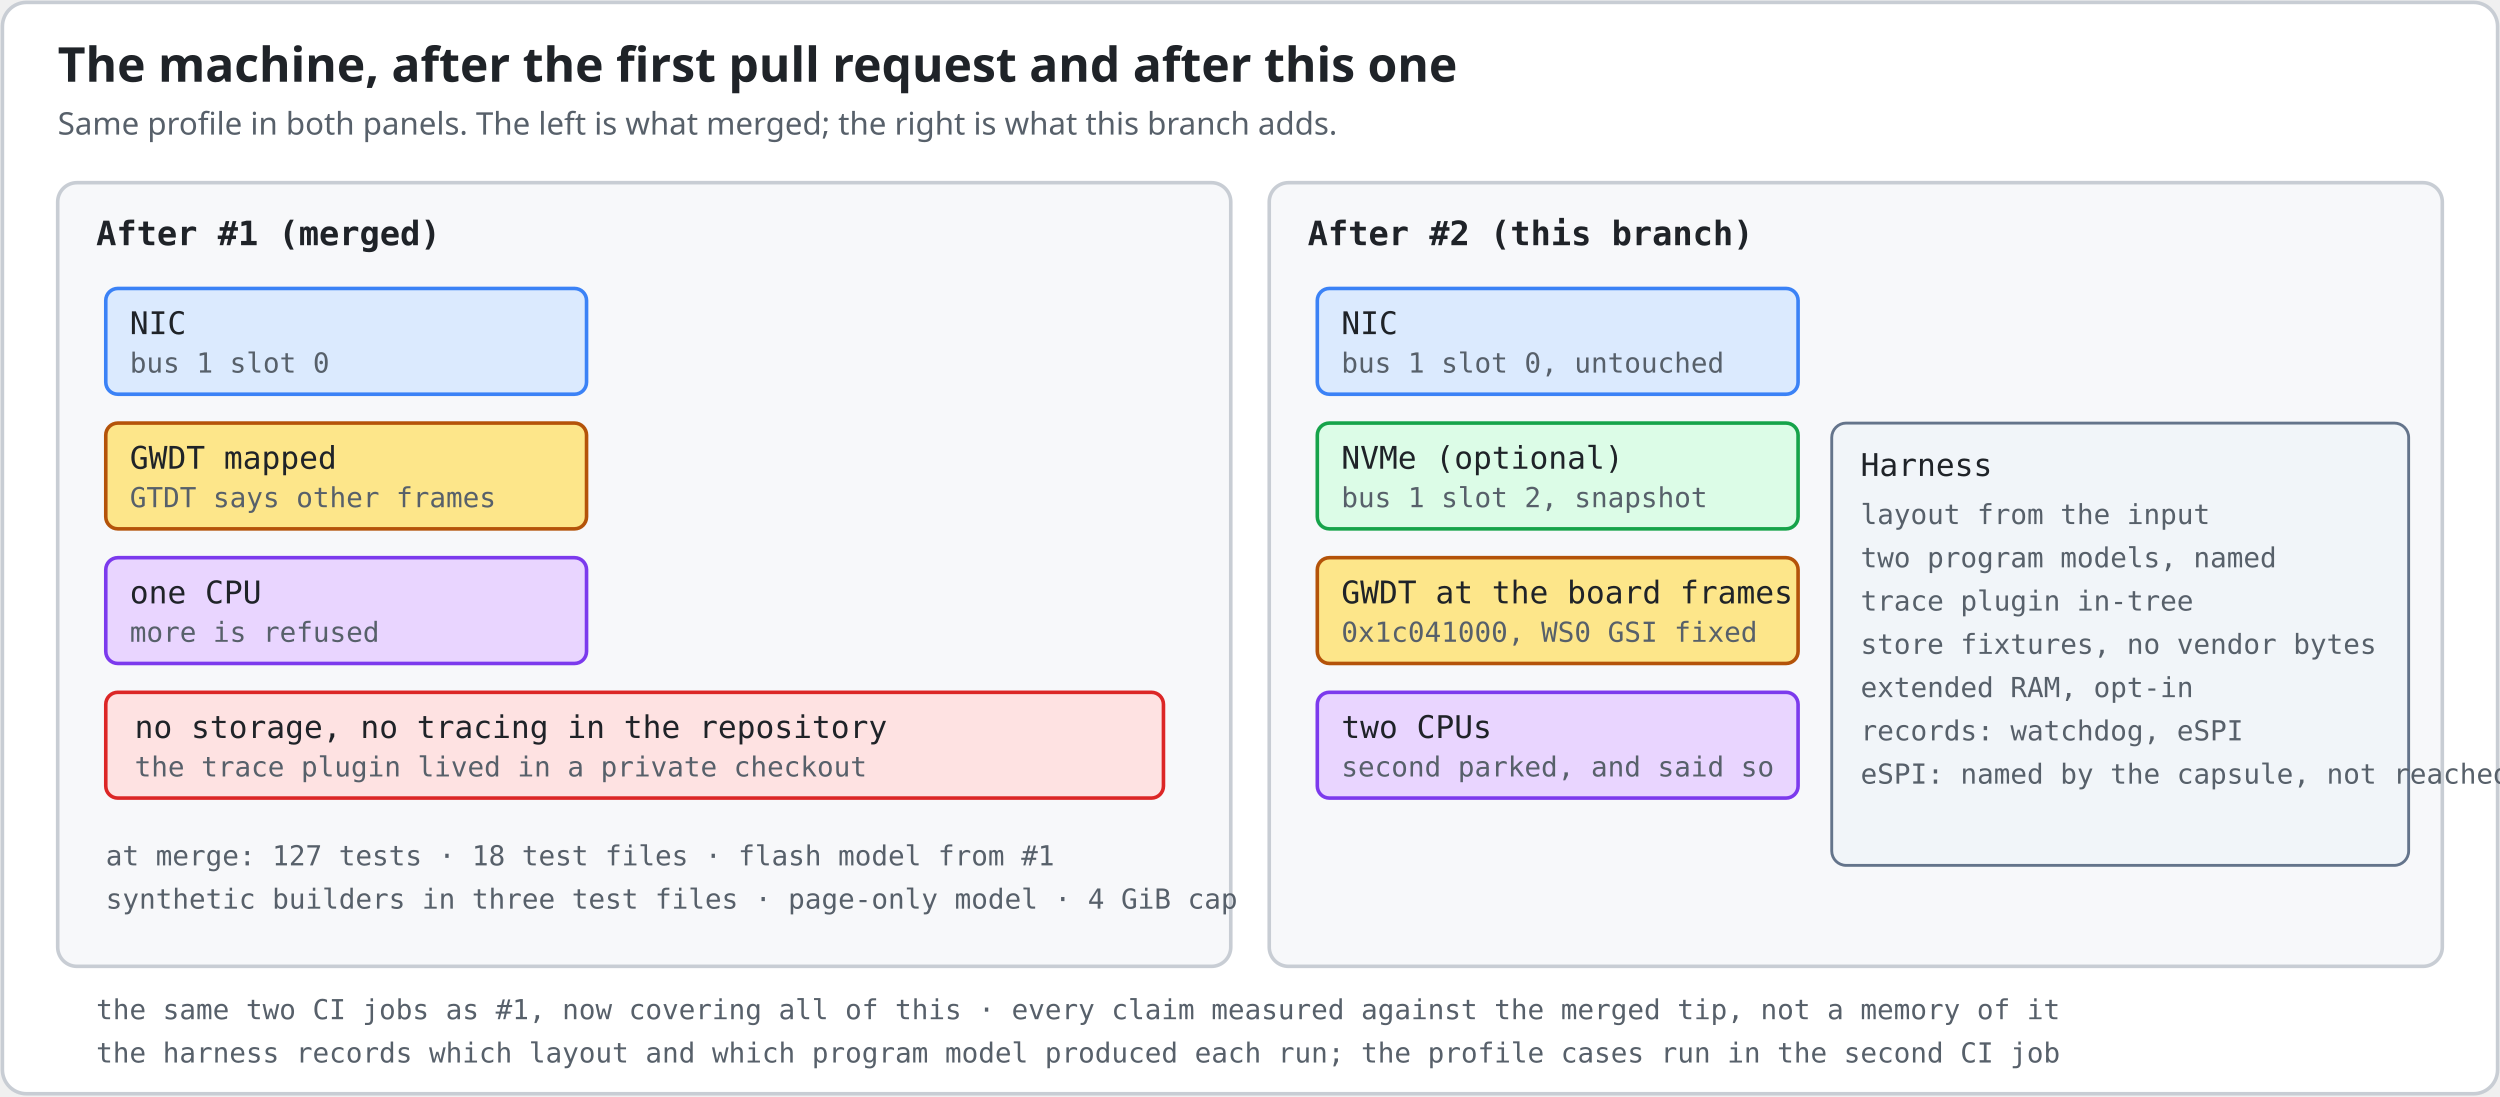
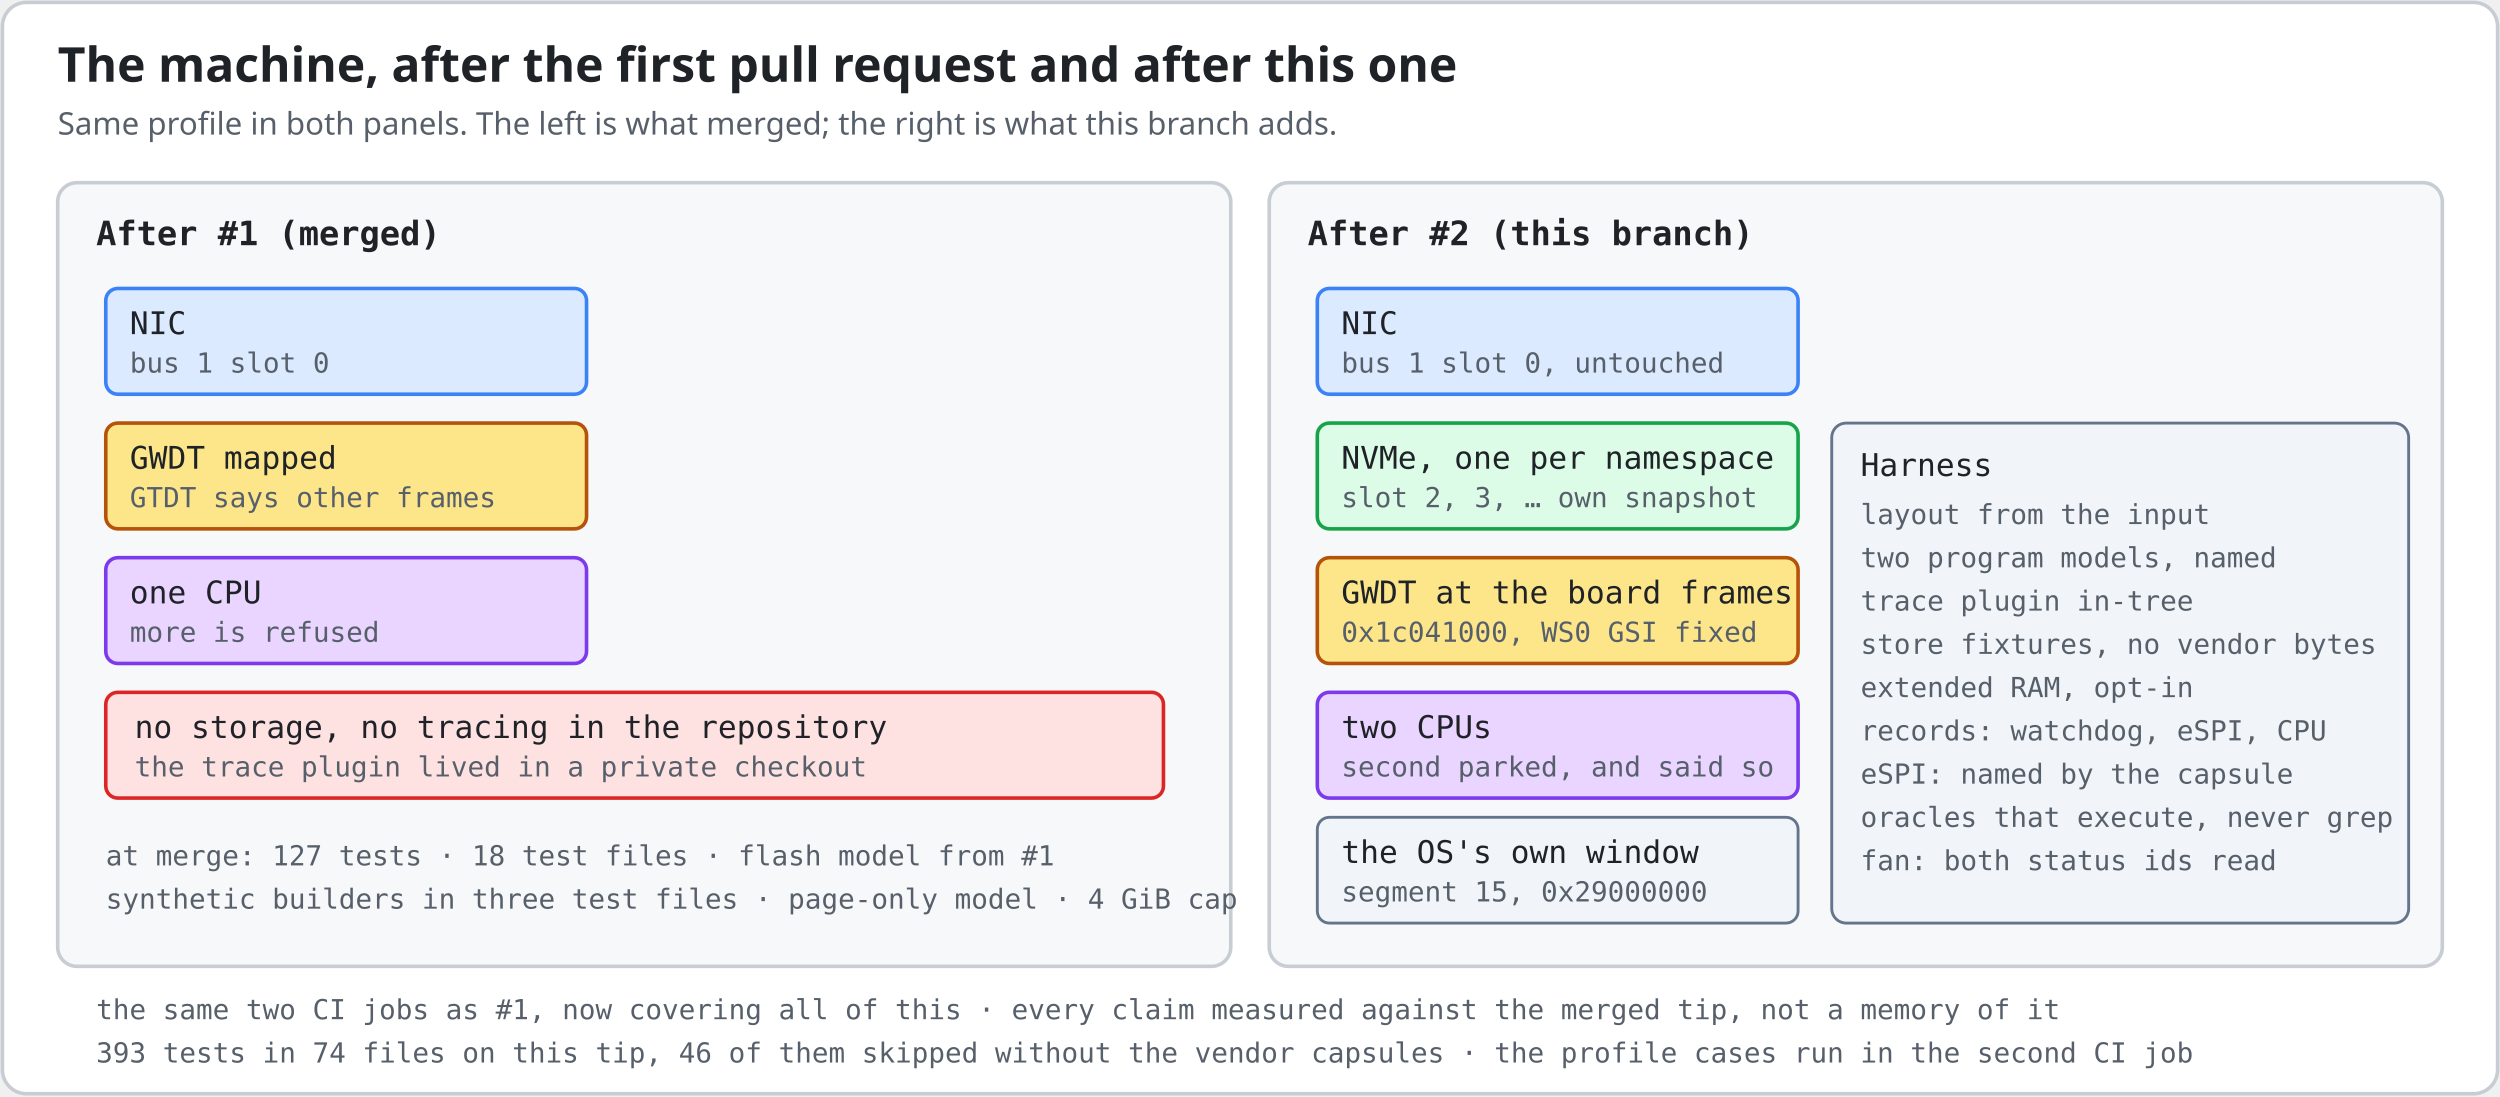
<svg xmlns="http://www.w3.org/2000/svg" width="1040" height="456" viewBox="0 0 1040 456" role="img" aria-labelledby="title desc">
  <style>
    .frame { fill: #ffffff; stroke: #c8cdd4; stroke-width: 1.5; }
    .panel { fill: #f7f8fa; stroke: #c8cdd4; stroke-width: 1.5; }
    .title { font: bold 20px ui-sans-serif, system-ui, sans-serif; fill: #1f2328; }
    .sub { font: 13px ui-sans-serif, system-ui, sans-serif; fill: #57606a; }
    .head { font: bold 14px ui-monospace, SFMono-Regular, Menlo, monospace; fill: #1f2328; }
    .label { font: 13px ui-monospace, SFMono-Regular, Menlo, monospace; fill: #1f2328; }
    .small { font: 11.5px ui-monospace, SFMono-Regular, Menlo, monospace; fill: #57606a; }
    .nic { fill: #dbeafe; stroke: #3b82f6; stroke-width: 1.5; }
    .storage { fill: #dcfce7; stroke: #16a34a; stroke-width: 1.5; }
    .timer { fill: #fde68a; stroke: #b45309; stroke-width: 1.5; }
    .cpu { fill: #e9d5ff; stroke: #7c3aed; stroke-width: 1.5; }
    .bad { fill: #fee2e2; stroke: #dc2626; stroke-width: 1.5; }
    .tool { fill: #f1f5f9; stroke: #64748b; stroke-width: 1.2; }
  </style>
  <rect class="frame" x="1" y="1" width="1038" height="454" rx="10" />
  <text class="title" x="24" y="34">The machine, after the first pull request and after this one</text>
  <text class="sub" x="24" y="56">Same profile in both panels. The left is what merged; the right is what this branch adds.</text>
  <rect class="panel" x="24" y="76" width="488" height="326" rx="8" />
  <text class="head" x="40" y="102">After #1 (merged)</text>
  <rect class="nic" x="44" y="120" width="200" height="44" rx="5" />
  <text class="label" x="54" y="139">NIC</text>
  <text class="small" x="54" y="155">bus 1 slot 0</text>
  <rect class="timer" x="44" y="176" width="200" height="44" rx="5" />
  <text class="label" x="54" y="195">GWDT mapped</text>
  <text class="small" x="54" y="211">GTDT says other frames</text>
  <rect class="cpu" x="44" y="232" width="200" height="44" rx="5" />
  <text class="label" x="54" y="251">one CPU</text>
  <text class="small" x="54" y="267">more is refused</text>
  <rect class="bad" x="44" y="288" width="440" height="44" rx="5" />
  <text class="label" x="56" y="307">no storage, no tracing in the repository</text>
  <text class="small" x="56" y="323">the trace plugin lived in a private checkout</text>
  <text class="small" x="44" y="360">at merge: 127 tests · 18 test files · flash model from #1</text>
  <text class="small" x="44" y="378">synthetic builders in three test files · page-only model · 4 GiB cap</text>
  <rect class="panel" x="528" y="76" width="488" height="326" rx="8" />
  <text class="head" x="544" y="102">After #2 (this branch)</text>
  <rect class="nic" x="548" y="120" width="200" height="44" rx="5" />
  <text class="label" x="558" y="139">NIC</text>
  <text class="small" x="558" y="155">bus 1 slot 0, untouched</text>
  <rect class="storage" x="548" y="176" width="200" height="44" rx="5" />
-   <text class="label" x="558" y="195">NVMe (optional)</text>
-   <text class="small" x="558" y="211">bus 1 slot 2, snapshot</text>
+   <text class="label" x="558" y="195">NVMe, one per namespace</text>
+   <text class="small" x="558" y="211">slot 2, 3, … own snapshot</text>
  <rect class="timer" x="548" y="232" width="200" height="44" rx="5" />
  <text class="label" x="558" y="251">GWDT at the board frames</text>
  <text class="small" x="558" y="267">0x1c041000, WS0 GSI fixed</text>
  <rect class="cpu" x="548" y="288" width="200" height="44" rx="5" />
  <text class="label" x="558" y="307">two CPUs</text>
  <text class="small" x="558" y="323">second parked, and said so</text>
-   <rect class="tool" x="762" y="176" width="240" height="184" rx="6" />
+   <rect class="tool" x="548" y="340" width="200" height="44" rx="5" />
+   <text class="label" x="558" y="359">the OS's own window</text>
+   <text class="small" x="558" y="375">segment 15, 0x29000000</text>
+   <rect class="tool" x="762" y="176" width="240" height="208" rx="6" />
  <text class="label" x="774" y="198">Harness</text>
  <text class="small" x="774" y="218">layout from the input</text>
  <text class="small" x="774" y="236">two program models, named</text>
  <text class="small" x="774" y="254">trace plugin in-tree</text>
  <text class="small" x="774" y="272">store fixtures, no vendor bytes</text>
  <text class="small" x="774" y="290">extended RAM, opt-in</text>
-   <text class="small" x="774" y="308">records: watchdog, eSPI</text>
-   <text class="small" x="774" y="326">eSPI: named by the capsule, not reached here</text>
+   <text class="small" x="774" y="308">records: watchdog, eSPI, CPU</text>
+   <text class="small" x="774" y="326">eSPI: named by the capsule</text>
+   <text class="small" x="774" y="344">oracles that execute, never grep</text>
+   <text class="small" x="774" y="362">fan: both status ids read</text>
  <text class="small" x="40" y="424">the same two CI jobs as #1, now covering all of this · every claim measured against the merged tip, not a memory of it</text>
-   <text class="small" x="40" y="442">the harness records which layout and which program model produced each run; the profile cases run in the second CI job</text>
+   <text class="small" x="40" y="442">393 tests in 74 files on this tip, 46 of them skipped without the vendor capsules · the profile cases run in the second CI job</text>
</svg>
